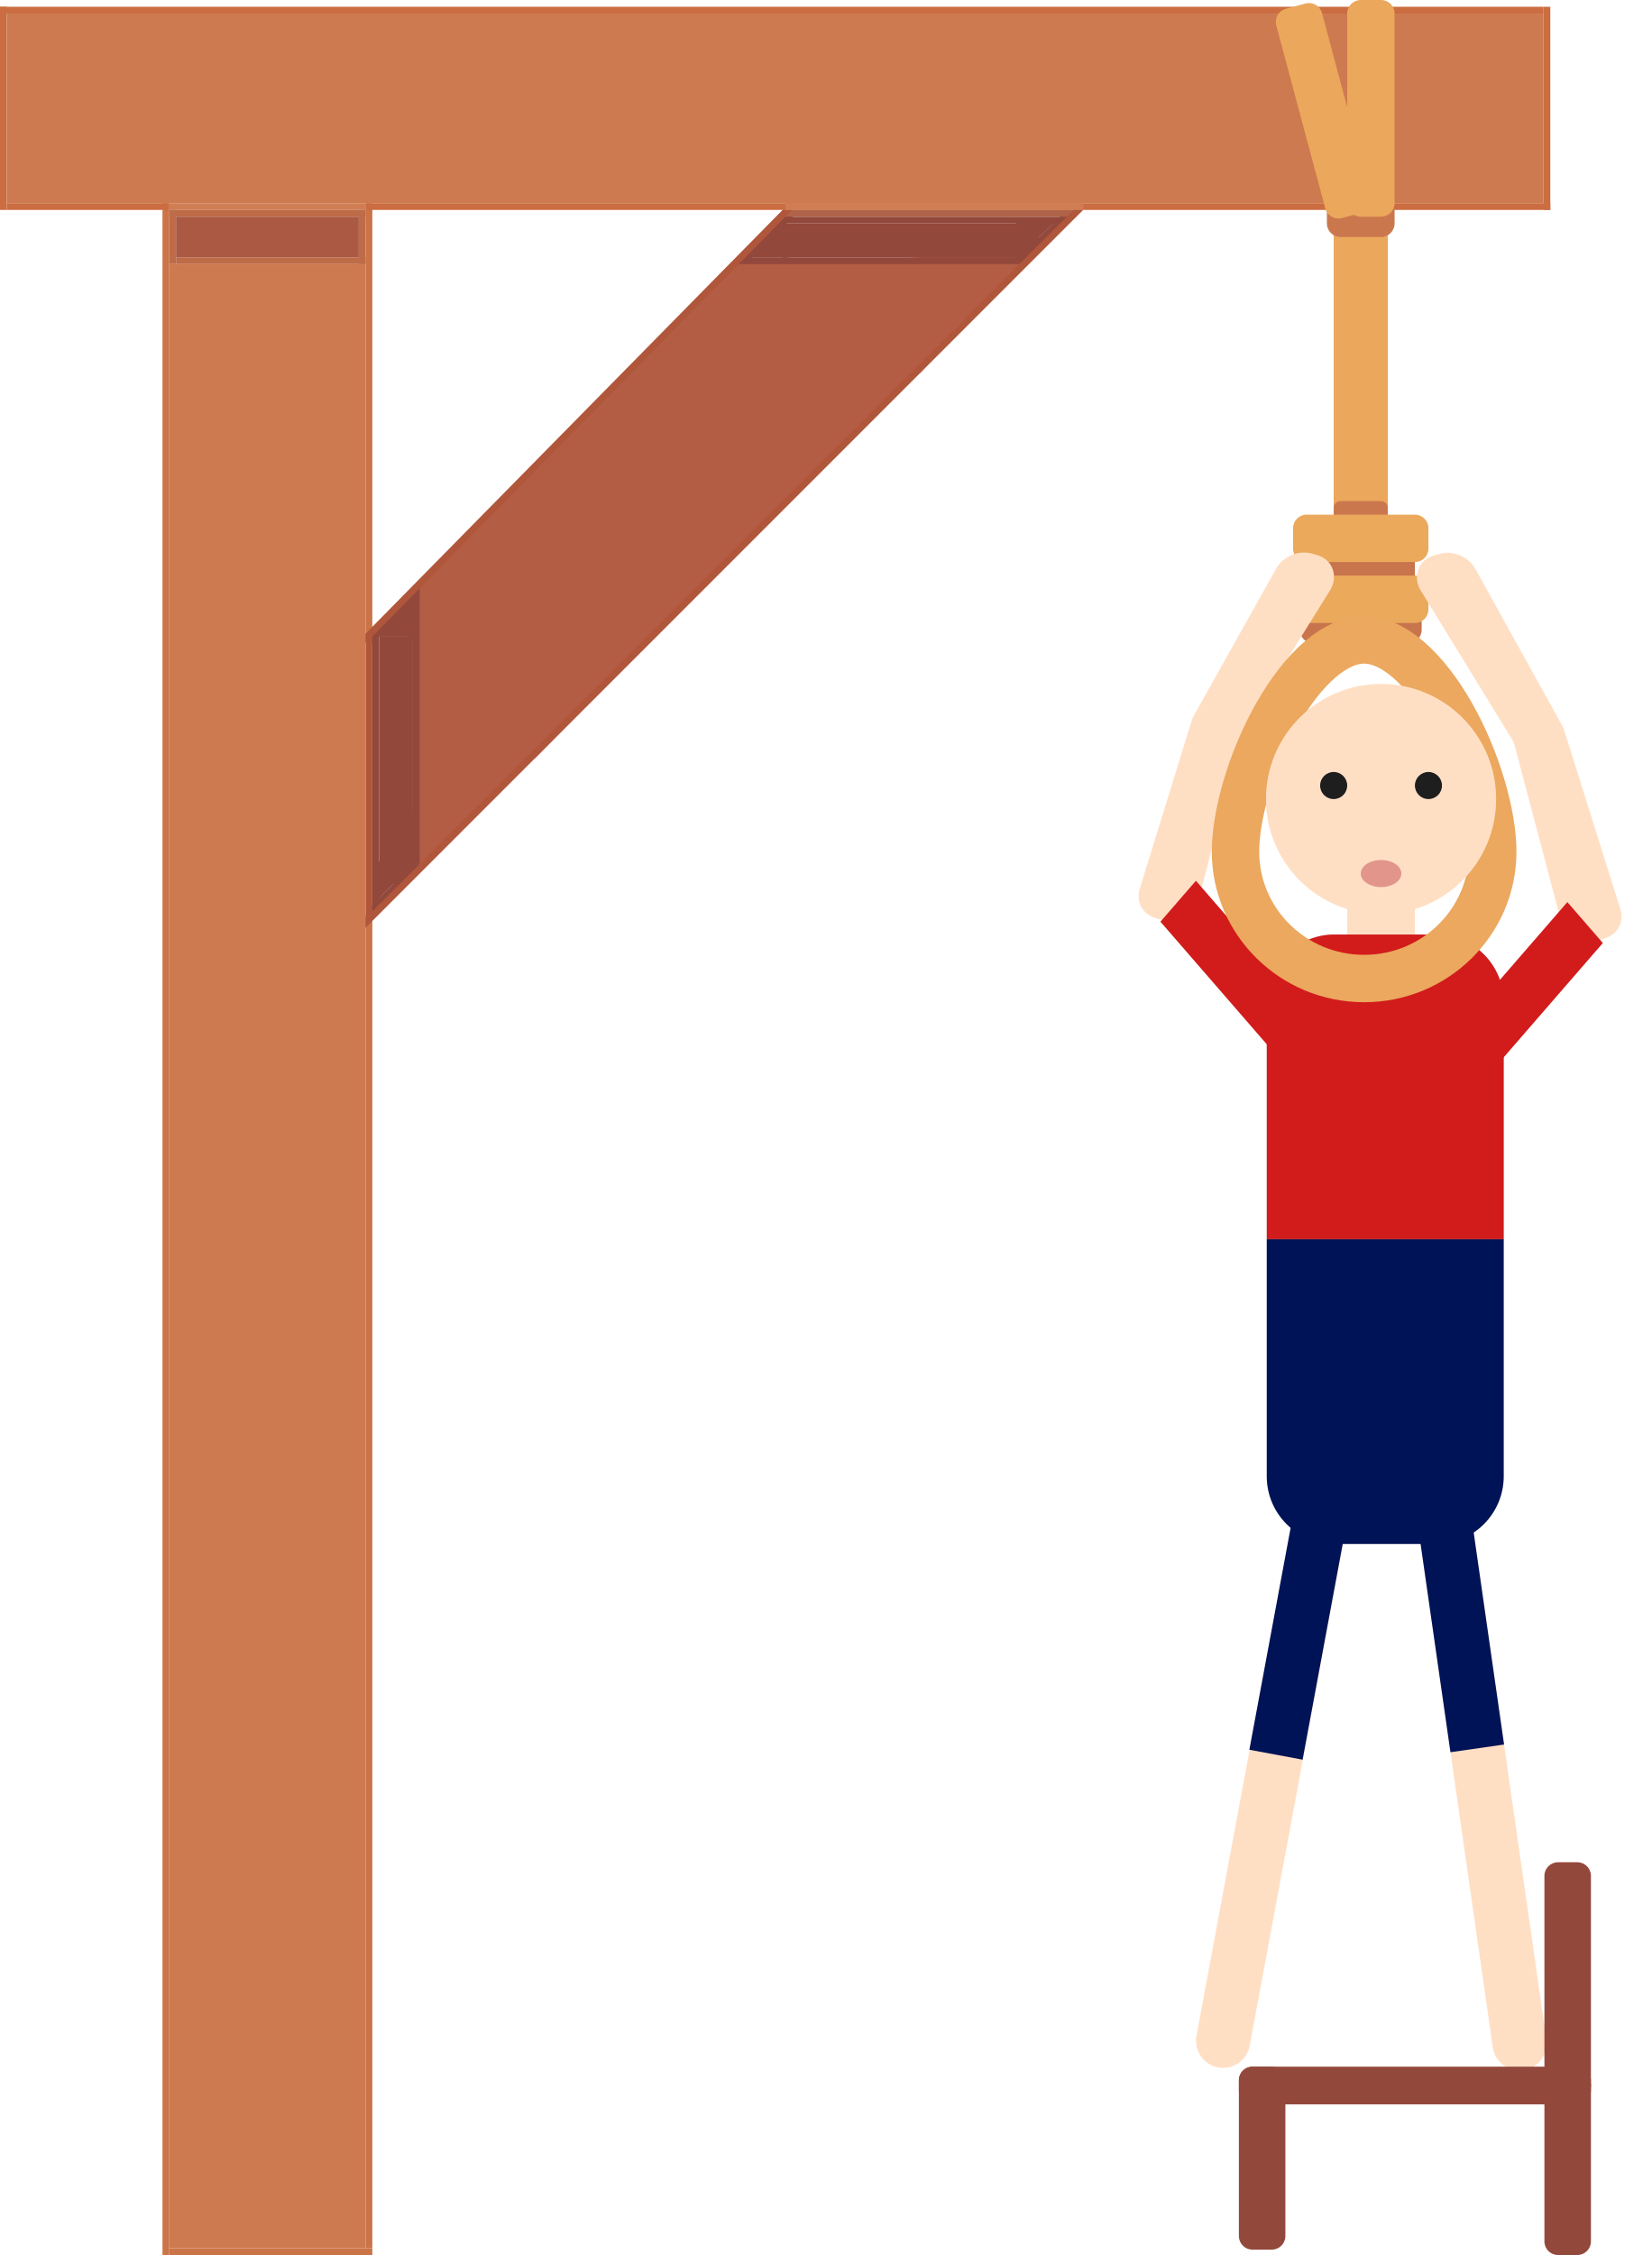
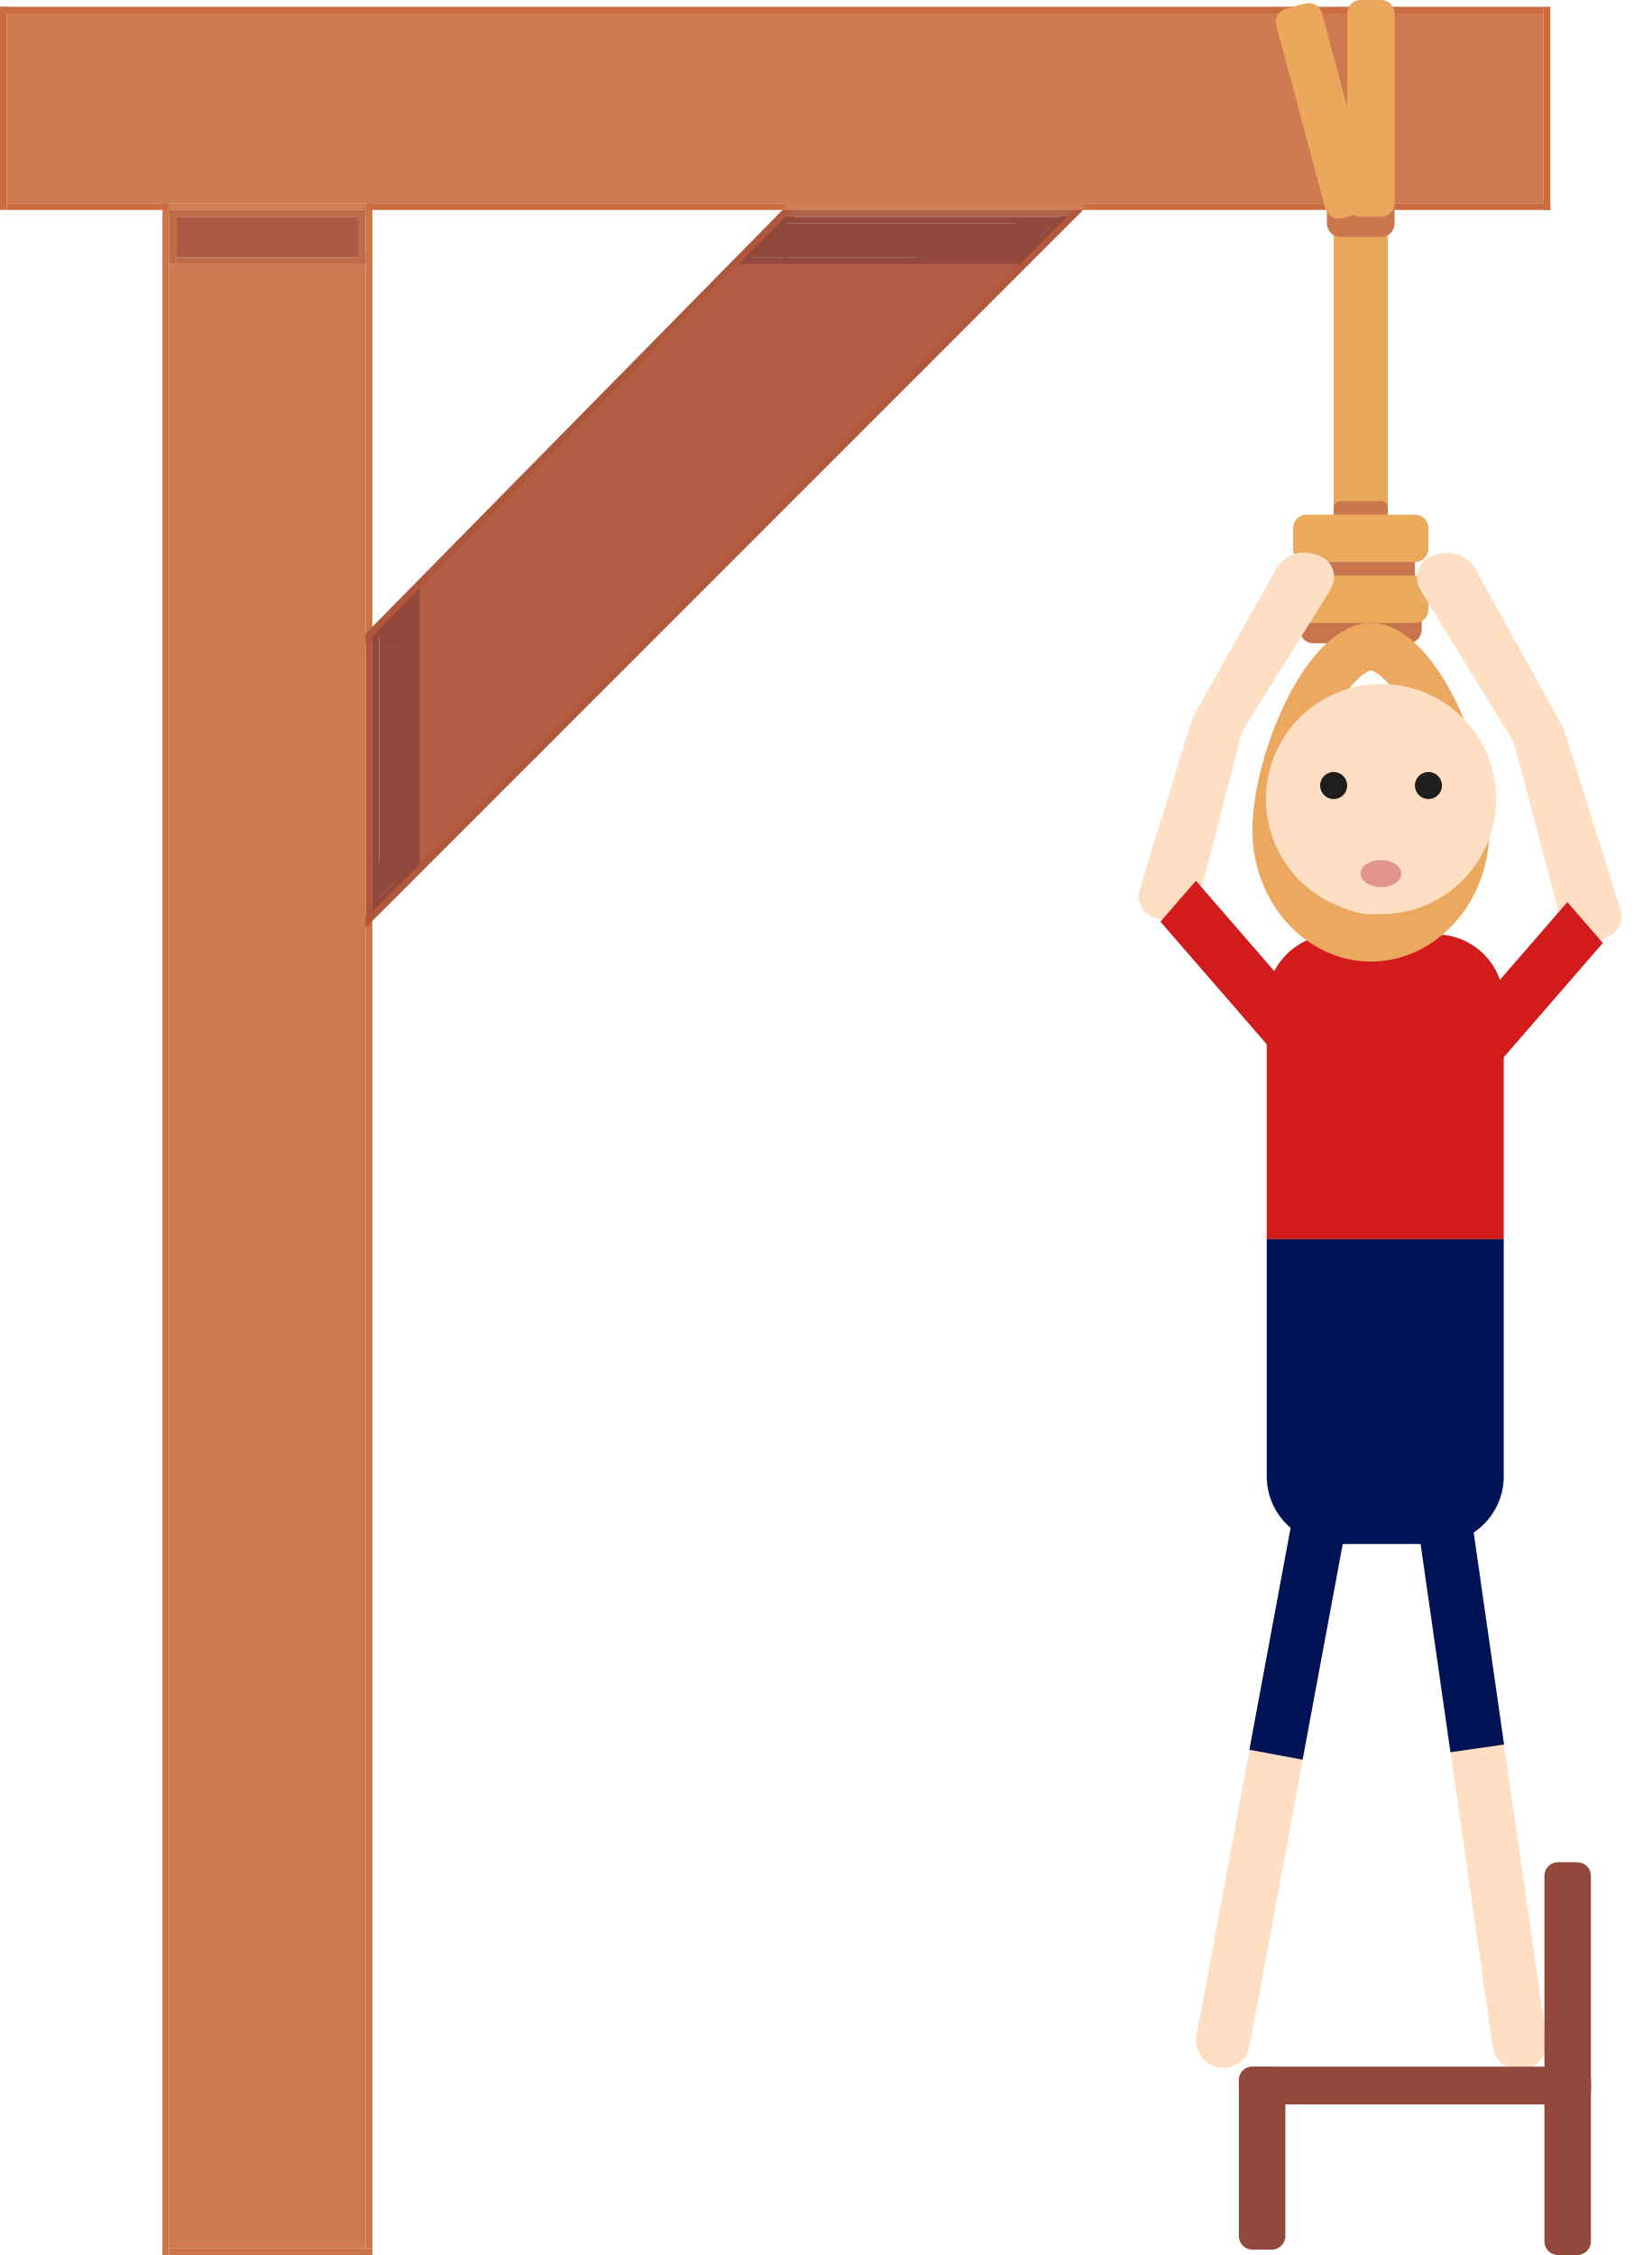
<svg xmlns="http://www.w3.org/2000/svg" width="244" height="333" viewBox="0 0 244 333" fill="none">
  <path d="M72.225 96.52C70.894 100.491 69.534 104.499 68.87 108.646C68.595 110.367 68.445 112.13 68.391 113.874C68.387 113.99 68.417 114.384 68.231 114.431C68.005 114.488 68.055 112.456 68.054 112.428C67.902 108.36 66.199 104.746 65.01 100.922C64.642 99.74 63.546 97.345 65.001 96.43C65.858 95.892 66.609 99.661 66.669 99.934C67.495 103.653 67.648 107.453 67.743 111.251C67.754 111.694 67.752 113.024 67.752 112.58C67.752 110.89 67.52 109.21 67.219 107.55C66.522 103.7 64.706 99.618 65.063 95.64C65.082 95.429 65.786 93.853 65.826 94.239C66.117 97.037 65.817 99.997 65.835 102.808C65.847 104.623 66.427 110.03 66.474 108.215C66.548 105.334 66.267 102.484 66.172 99.61C66.132 98.386 65.436 92.984 67.433 92.478" stroke="#B35D44" stroke-width="3" stroke-linecap="round" />
-   <path d="M64.951 87.839C65.439 88.936 65.527 90.083 65.588 91.274C65.625 91.992 65.591 92.637 65.477 93.339C65.196 95.07 65.531 96.921 65.62 98.654C65.675 99.735 65.661 100.814 65.674 101.895C65.685 102.774 65.769 103.663 65.711 104.541C65.691 104.846 65.569 105.059 65.463 104.625C65.188 103.498 65.124 102.311 64.911 101.17C64.623 99.62 64.278 98.085 64.112 96.514C63.985 95.321 63.96 94.122 63.974 92.923C63.982 92.287 64.056 91.304 64.449 90.754C64.702 90.398 64.805 89.899 64.889 89.464C64.934 89.228 64.894 87.147 64.643 87.162C64.502 87.171 64.756 90.037 64.734 90.378C64.705 90.838 64.606 91.289 64.594 91.751C64.579 92.365 64.591 92.98 64.591 93.593C64.591 96 64.424 98.382 64.591 100.788C64.652 101.659 64.643 102.529 64.643 103.402C64.643 104.524 64.678 105.653 64.62 106.774C64.571 107.72 64.399 108.643 64.229 109.573C64.098 110.283 63.836 110.973 63.78 111.695C63.713 112.563 63.761 113.402 63.769 114.269C63.778 115.32 63.79 116.315 63.963 117.357C64.048 117.869 64.077 118.361 64.077 118.878C64.077 119.858 64.132 116.914 64.283 115.946C64.617 113.798 65.231 111.711 65.454 109.544C65.817 106.022 65.827 102.474 66.237 98.954C66.546 96.303 67.334 93.709 67.368 91.026C67.375 90.488 67.274 89.731 67.62 89.265C67.663 89.206 67.714 89.188 67.751 89.273C68.039 89.939 68.05 90.851 68.094 91.552C68.301 94.876 67.906 98.182 67.743 101.496C67.648 103.406 67.628 105.338 67.728 107.248C67.743 107.534 67.763 107.82 67.777 108.107C67.789 108.35 67.76 107.619 67.751 107.375C67.674 105.315 67.634 103.256 67.5 101.198C67.37 99.203 67.177 97.147 67.357 95.146C67.42 94.439 67.732 93.565 68.46 93.299C69.394 92.956 69.689 94.165 69.797 94.84C69.992 96.063 70.001 97.332 70.008 98.567C70.018 100.537 69.939 102.505 69.654 104.454C69.533 105.281 69.44 106.16 69.254 106.976C69.025 107.98 69.853 105.004 70.225 104.044C71.015 102.005 72.117 100.132 73.251 98.275C73.535 97.809 73.82 97.346 74.082 96.867C74.255 96.55 74.408 96.207 74.636 95.924C75.004 95.47 75.061 96.856 75.073 96.93C75.608 100.06 76.077 103.213 76.385 106.374C76.484 107.393 76.697 108.519 76.622 109.552C76.601 109.838 76.584 109.028 76.584 109.017C76.679 107.063 77.486 104.644 76.133 102.951C75.808 102.544 75.45 102.759 75.099 103.02C73.885 103.923 72.745 104.934 71.556 105.871C70.87 106.413 70.173 106.973 69.662 107.696C69.508 107.915 69.111 108.363 69.111 108.653C69.111 108.941 69.606 108.331 69.757 108.086C70.583 106.739 71.175 105.266 72.042 103.94C73.141 102.259 74.492 100.824 76.053 99.579C76.104 99.539 77.566 98.316 77.516 98.284C77.403 98.211 77.288 98.43 77.19 98.524C76.726 98.967 76.385 99.526 76.05 100.071C75.215 101.431 74.409 102.794 73.391 104.026C72.647 104.926 71.864 105.884 70.996 106.667C70.795 106.848 70.579 107.018 70.345 107.155C70.154 107.267 70.061 107.289 70.202 107.057C71.373 105.131 72.707 103.198 74.185 101.499C74.564 101.063 75.001 100.605 75.27 100.085C75.547 99.55 74.666 100.22 74.602 100.279C73.474 101.308 72.757 102.635 72.185 104.038C71.74 105.129 71.194 106.191 70.796 107.3C70.738 107.462 70.35 108.448 70.737 108.485C71.442 108.553 72.234 107.885 72.802 107.566C73.979 106.905 75.135 106.571 76.482 106.534C77.108 106.516 77.735 106.528 78.361 106.525C78.931 106.522 79.579 106.574 80.133 106.398C80.561 106.261 80.533 105.874 80.533 105.498C80.533 105.02 80.454 105.801 80.424 105.9C79.762 108.092 77.477 109.303 75.362 109.625C74.93 109.69 74.216 109.837 73.802 109.616C73.71 109.567 73.51 109.323 73.476 109.486C73.337 110.151 72.954 110.807 72.665 111.418C72.558 111.643 72.473 111.883 72.385 112.117C72.339 112.24 72.254 112.619 72.254 112.487C72.254 112.031 72.437 111.557 72.539 111.12C72.818 109.928 72.965 108.785 73.71 107.774C74.447 106.776 75.384 105.873 76.344 105.099C76.995 104.575 77.662 103.995 78.39 103.581C78.674 103.42 78.72 103.454 78.73 103.789C78.754 104.573 78.476 105.301 78.121 105.987C77.262 107.649 75.798 108.816 74.745 110.33C74.578 110.571 74.822 109.916 74.833 109.888C75.143 109.114 75.355 108.292 75.773 107.566C76.433 106.42 77.702 105.47 78.984 105.154C79.521 105.022 79.254 105.837 79.201 106.129C79.004 107.221 78.696 108.447 78.076 109.382C77.754 109.866 77.268 110.195 76.733 110.394C76.414 110.512 76.054 110.541 75.75 110.7C75.364 110.903 75.289 111.477 74.927 111.73C74.606 111.955 74.175 111.999 73.836 112.221C72.368 113.185 70.791 113.972 69.191 114.685C68.842 114.841 68.456 115.031 68.08 115.104C67.891 115.141 67.939 115.029 67.997 114.893C68.383 113.981 69.165 113.232 69.888 112.586C70.368 112.157 70.923 111.893 71.474 111.577C71.911 111.326 72.191 111.015 72.511 110.625C73.309 109.65 74.176 108.889 75.339 108.399" stroke="#B35D44" stroke-width="3" stroke-linecap="round" />
+   <path d="M64.951 87.839C65.44 88.936 65.527 90.083 65.588 91.274C65.625 91.992 65.591 92.637 65.477 93.339C65.196 95.07 65.531 96.921 65.62 98.654C65.675 99.735 65.661 100.814 65.674 101.895C65.685 102.774 65.769 103.663 65.711 104.541C65.692 104.846 65.569 105.059 65.463 104.625C65.188 103.498 65.124 102.311 64.912 101.17C64.623 99.62 64.278 98.085 64.112 96.514C63.985 95.321 63.96 94.122 63.974 92.923C63.982 92.287 64.056 91.304 64.449 90.754C64.703 90.398 64.805 89.899 64.889 89.464C64.934 89.228 64.894 87.147 64.643 87.162C64.503 87.171 64.756 90.037 64.734 90.378C64.705 90.838 64.606 91.289 64.594 91.751C64.579 92.365 64.591 92.98 64.591 93.593C64.591 96 64.424 98.382 64.591 100.788C64.652 101.659 64.643 102.529 64.643 103.402C64.643 104.524 64.678 105.653 64.62 106.774C64.572 107.72 64.4 108.643 64.229 109.573C64.098 110.283 63.836 110.973 63.78 111.695C63.713 112.563 63.761 113.402 63.769 114.269C63.778 115.32 63.79 116.315 63.963 117.357C64.048 117.869 64.077 118.361 64.077 118.878C64.077 119.858 64.132 116.914 64.283 115.946C64.617 113.798 65.231 111.711 65.454 109.544C65.817 106.022 65.827 102.474 66.237 98.954C66.546 96.303 67.334 93.709 67.368 91.026C67.375 90.488 67.274 89.731 67.62 89.265C67.663 89.206 67.714 89.188 67.751 89.273C68.039 89.939 68.05 90.851 68.094 91.552C68.301 94.876 67.906 98.182 67.743 101.496C67.648 103.406 67.628 105.338 67.728 107.248C67.743 107.534 67.763 107.82 67.777 108.107C67.789 108.35 67.76 107.619 67.751 107.375C67.674 105.315 67.634 103.256 67.5 101.198C67.37 99.203 67.177 97.147 67.357 95.146C67.42 94.439 67.732 93.565 68.46 93.299C69.394 92.956 69.689 94.165 69.797 94.84C69.992 96.063 70.002 97.332 70.008 98.567C70.018 100.537 69.939 102.505 69.654 104.454C69.533 105.281 69.44 106.16 69.254 106.976C69.025 107.98 69.853 105.004 70.225 104.044C71.015 102.005 72.117 100.132 73.251 98.275C73.535 97.809 73.82 97.346 74.082 96.867C74.256 96.55 74.408 96.207 74.636 95.924C75.004 95.47 75.061 96.856 75.073 96.93C75.608 100.06 76.077 103.213 76.385 106.374C76.484 107.393 76.697 108.519 76.622 109.552C76.601 109.838 76.584 109.028 76.585 109.017C76.679 107.063 77.486 104.644 76.133 102.951C75.808 102.544 75.45 102.759 75.099 103.02C73.885 103.923 72.745 104.934 71.556 105.871C70.87 106.413 70.173 106.973 69.662 107.696C69.508 107.915 69.111 108.363 69.111 108.653C69.111 108.941 69.606 108.331 69.757 108.086C70.583 106.739 71.175 105.266 72.042 103.94C73.141 102.259 74.492 100.824 76.053 99.579C76.104 99.539 77.566 98.316 77.516 98.284C77.403 98.211 77.288 98.43 77.19 98.524C76.726 98.967 76.385 99.526 76.05 100.071C75.215 101.431 74.409 102.794 73.391 104.026C72.647 104.926 71.864 105.884 70.996 106.667C70.795 106.848 70.579 107.018 70.345 107.155C70.154 107.267 70.061 107.289 70.202 107.057C71.373 105.131 72.707 103.198 74.185 101.499C74.564 101.063 75.002 100.605 75.27 100.085C75.547 99.55 74.666 100.22 74.602 100.279C73.474 101.308 72.757 102.635 72.185 104.038C71.74 105.129 71.194 106.191 70.797 107.3C70.738 107.462 70.35 108.448 70.737 108.485C71.442 108.553 72.234 107.885 72.802 107.566C73.979 106.905 75.135 106.571 76.482 106.534C77.108 106.516 77.735 106.528 78.362 106.525C78.931 106.522 79.579 106.574 80.133 106.398C80.561 106.261 80.533 105.874 80.533 105.498C80.533 105.02 80.454 105.801 80.424 105.9C79.762 108.092 77.477 109.303 75.362 109.625C74.93 109.69 74.216 109.837 73.802 109.616C73.71 109.567 73.51 109.323 73.476 109.486C73.337 110.151 72.954 110.807 72.665 111.418C72.558 111.643 72.473 111.883 72.385 112.117C72.339 112.24 72.254 112.619 72.254 112.487C72.254 112.031 72.437 111.557 72.539 111.12C72.818 109.928 72.965 108.785 73.71 107.774C74.447 106.776 75.384 105.873 76.344 105.099C76.995 104.575 77.662 103.995 78.39 103.581C78.674 103.42 78.72 103.454 78.73 103.789C78.754 104.573 78.476 105.301 78.121 105.987C77.262 107.649 75.798 108.816 74.745 110.33C74.578 110.571 74.822 109.916 74.833 109.888C75.143 109.114 75.355 108.292 75.773 107.566C76.433 106.42 77.702 105.47 78.984 105.154C79.521 105.022 79.254 105.837 79.201 106.129C79.004 107.221 78.696 108.447 78.076 109.382C77.754 109.866 77.268 110.195 76.733 110.394C76.414 110.512 76.054 110.541 75.75 110.7C75.364 110.903 75.289 111.477 74.927 111.73C74.606 111.955 74.175 111.999 73.836 112.221C72.368 113.185 70.791 113.972 69.191 114.685C68.842 114.841 68.456 115.031 68.08 115.104C67.891 115.141 67.94 115.029 67.997 114.893C68.383 113.981 69.165 113.232 69.888 112.586C70.368 112.157 70.923 111.893 71.474 111.577C71.911 111.326 72.191 111.015 72.511 110.625C73.309 109.65 74.176 108.889 75.339 108.399" stroke="#B35D44" stroke-width="3" stroke-linecap="round" />
  <path d="M75.493 109.908C75.371 109.578 73.403 110.67 73.242 110.75C72.164 111.282 71.019 111.704 69.962 112.274C69.5 112.523 68.855 112.89 68.64 113.41C68.544 113.641 68.69 113.585 68.831 113.471C69.605 112.844 70.144 111.808 70.431 110.868C70.987 109.044 70.709 107.073 71.254 105.247C71.259 105.229 71.275 105.087 71.248 105.218C71.197 105.469 71.183 105.733 71.151 105.987C70.974 107.394 70.893 108.79 70.865 110.209C70.848 111.068 70.819 111.923 70.608 112.759C70.519 113.112 70.467 113.568 70.197 113.832C70.071 113.955 69.966 114.02 69.791 114.02C69.563 114.02 69.703 113.311 69.717 113.199C69.826 112.317 70.041 111.351 70.451 110.559C70.554 110.359 70.744 110.171 70.814 109.96" stroke="#B35D44" stroke-width="3" stroke-linecap="round" />
  <path d="M67.523 111.209C67.523 112.8 67.418 114.329 66.997 115.871C66.811 116.551 66.568 117.214 66.426 117.906C66.324 118.398 66.295 118.901 66.237 119.399C66.187 119.829 66.134 121.021 65.543 121.154C64.872 121.305 65.087 122.282 64.683 122.701C64.609 122.777 64.064 123.156 64.163 122.84C64.414 122.034 64.92 121.38 65.469 120.76C67.27 118.724 69.2 116.818 71.102 114.876C72.519 113.43 73.854 112.062 75.773 111.322C76.459 111.058 77.178 110.887 77.859 110.614C77.988 110.562 78.345 110.451 78.37 110.273C78.433 109.824 77.34 110.015 77.127 110.059C75.744 110.341 74.761 111.622 74.116 112.8C73.643 113.664 73.351 114.573 72.562 115.211C72.136 115.556 71.694 115.876 71.276 116.232C70.741 116.69 70.367 117.323 69.865 117.82C69.25 118.428 68.419 118.553 67.677 118.924C67.14 119.193 66.687 119.679 66.288 120.121C65.969 120.476 65.572 120.801 65.323 121.214C65.168 121.472 64.995 121.822 64.746 122.004C64.488 122.192 64.451 122.29 64.334 122.585C64.264 122.762 64.129 123.087 64.129 123.285C64.129 123.377 64.318 123.76 64.437 123.69C64.594 123.598 64.734 123.269 64.849 123.129C65.179 122.725 65.552 122.438 65.977 122.143C66.71 121.634 67.514 121.277 68.04 120.52C68.577 119.748 69.162 119.166 69.917 118.612C71.052 117.779 72.054 116.729 72.931 115.631C73.391 115.054 73.997 114.624 74.485 114.075C74.757 113.769 74.958 113.391 75.276 113.135C75.448 112.997 75.686 112.929 75.842 112.782C76.059 112.579 76.151 112.321 76.293 112.062C76.422 111.827 76.634 111.59 76.673 111.313C76.691 111.188 76.666 111.263 76.613 111.322C76.402 111.559 76.145 111.759 75.89 111.944C74.865 112.685 73.685 113.164 72.662 113.919C71.444 114.818 70.261 115.745 69.088 116.704C68.426 117.245 67.747 117.842 67.203 118.508C66.688 119.139 66.254 119.832 65.723 120.445C65.346 120.881 64.913 121.289 64.594 121.773C64.453 121.987 64.309 122.217 64.129 122.4C63.911 122.621 63.681 122.847 63.626 123.169C63.572 123.484 63.614 123.839 63.614 124.158C63.614 124.341 63.586 124.724 63.434 124.846C63.263 124.985 63.125 125.226 62.957 125.378C62.776 125.544 62.698 125.73 62.557 125.913C62.472 126.024 62.347 126.1 62.278 126.223C62.162 126.428 62.116 126.068 62.1 125.983C62.016 125.521 62.052 124.978 62.075 124.508C62.087 124.253 62.13 123.996 62.175 123.745C62.265 123.232 62.226 122.698 62.226 122.18C62.226 121.717 62.199 121.244 62.289 120.787C62.354 120.456 62.441 120.135 62.472 119.798C62.536 119.095 62.535 118.397 62.535 117.692C62.535 116.935 62.535 116.177 62.535 115.42C62.535 114.354 62.642 113.292 62.637 112.227C62.632 110.95 62.529 109.677 62.546 108.399C62.556 107.614 62.61 106.83 62.575 106.045C62.532 105.089 62.555 104.151 62.583 103.197C62.608 102.351 62.648 101.509 62.689 100.664C62.795 98.479 62.798 96.317 62.637 94.131C62.584 93.399 62.559 92.652 62.472 91.922C62.413 91.43 62.175 91.003 62.175 90.491C62.175 89.797 62.09 89.151 62.226 88.464" stroke="#B35D44" stroke-width="3" stroke-linecap="round" />
  <path d="M109.638 39.641C109.971 39.641 110.281 39.805 110.598 39.89C111.486 40.129 112.368 40.311 113.289 40.318C115.684 40.337 118.072 40.221 120.465 40.214C122.688 40.207 124.902 39.965 127.122 39.89C128.679 39.837 130.244 39.703 131.801 39.693C133.988 39.68 136.16 39.381 138.344 39.381C140.268 39.381 142.23 39.345 144.143 39.109C145.35 38.961 146.583 38.821 147.794 38.757C147.862 38.753 147.995 38.653 148 38.768C148.006 38.929 147.916 39.051 147.834 39.184C147.483 39.755 146.828 40.24 146.343 40.682C145.913 41.074 145.397 41.289 144.937 41.631C144.547 41.921 144.185 42.257 143.8 42.556C142.915 43.245 141.985 43.864 141.106 44.563C140.363 45.154 139.834 45.831 139.306 46.619C138.53 47.777 137.663 48.972 136.664 49.941C135.552 51.019 134.131 51.604 133.164 52.839C132.648 53.497 132.386 54.367 131.984 55.097C131.628 55.743 131.218 56.345 130.567 56.711C130.136 56.953 129.65 57.162 129.182 57.315C129.093 57.344 128.338 57.65 128.702 57.65C129.75 57.65 130.652 56.427 131.276 55.736C132.973 53.855 134.839 52.304 136.927 50.896C137.239 50.685 137.578 50.495 137.872 50.257C138.074 50.093 138.265 49.926 138.438 49.73C138.748 49.38 138.891 48.92 139.161 48.539C139.739 47.719 140.526 46.998 141.266 46.327C141.595 46.028 141.89 45.684 142.269 45.448C142.633 45.22 143.006 45.009 143.343 44.739C144.075 44.153 144.488 43.396 144.709 42.504" stroke="#B35D44" stroke-width="3" stroke-linecap="round" />
-   <path d="M144.143 39.641C143.406 40.387 142.529 40.988 141.755 41.694C140.424 42.907 139.201 44.191 138.112 45.633C136.915 47.217 135.878 48.954 134.475 50.369C133.528 51.325 132.379 52.156 131.07 52.503C130.845 52.563 129.75 52.852 129.55 52.549C129.447 52.394 129.968 51.865 130.042 51.786C130.623 51.159 131.233 50.559 131.83 49.947C132.614 49.143 133.356 48.282 134.027 47.379C134.394 46.885 134.71 46.283 135.172 45.87C135.186 45.858 135.342 45.7 135.327 45.829C135.279 46.237 135.013 46.679 134.841 47.038C134.026 48.739 133.216 50.452 132.327 52.116C131.572 53.529 130.703 54.834 129.519 55.915C128.703 56.66 127.789 57.29 126.899 57.939C126.496 58.233 126.115 58.546 125.725 58.853C125.642 58.918 125.841 58.676 125.902 58.59C126.141 58.253 126.36 57.902 126.593 57.561C128.609 54.613 130.388 51.471 132.873 48.883C135.458 46.19 138.546 44.075 141.552 41.905C141.587 41.88 142.447 41.291 142.36 41.174C142.227 40.993 141.286 41.721 141.212 41.775C140.105 42.584 139.171 43.581 138.235 44.58C137.172 45.715 136.146 46.889 135.127 48.065C133.755 49.646 132.355 51.369 130.581 52.509C130.473 52.579 129.892 53.018 129.984 52.642C130.266 51.5 130.739 50.372 131.161 49.279C131.732 47.801 132.429 46.44 133.247 45.089C133.878 44.047 134.507 43.016 135.39 42.168C135.861 41.716 136.37 41.323 136.938 41.006C137.072 40.931 137.088 40.913 136.989 41.064C136.711 41.489 136.465 41.932 136.218 42.377C134.324 45.785 132.552 49.479 129.63 52.121C127.68 53.886 125.393 55.149 123.351 56.783C123.173 56.925 122.983 57.062 122.822 57.225C122.812 57.235 122.65 57.477 122.634 57.477C122.541 57.477 122.748 57.329 122.808 57.257C123.149 56.849 123.507 56.454 123.831 56.031C125.014 54.485 125.901 52.73 127.165 51.242C128.717 49.415 130.7 47.955 132.578 46.494C133.995 45.393 135.379 44.284 136.529 42.891C136.961 42.369 137.379 41.829 137.641 41.197C137.831 40.736 137.345 41.827 137.324 41.865C136.325 43.614 135.052 45.232 133.704 46.714C131.857 48.745 129.733 50.955 127.116 51.942C126.989 51.99 127.09 51.769 127.096 51.751C127.294 51.21 127.626 50.708 127.95 50.239C129.126 48.542 130.73 47.164 132.378 45.954C135.032 44.005 137.974 42.473 140.546 40.41C140.586 40.378 141.188 39.797 140.932 40.092C140.323 40.793 139.665 41.458 138.975 42.076C137.541 43.359 136.027 44.585 134.43 45.656C132.475 46.966 130.347 47.957 128.213 48.923C125.834 50.001 123.45 51.066 121.065 52.133C119.992 52.613 118.729 53.036 117.777 53.752C117.513 53.951 118.476 53.745 118.523 53.729C119.994 53.231 121.291 52.062 122.457 51.069C124.902 48.985 127.156 46.608 129.882 44.884C130.018 44.797 130.165 44.684 130.316 44.62C130.446 44.566 130.344 44.911 130.304 45.048C129.687 47.199 128.598 49.244 127.585 51.219C126.211 53.897 124.554 56.93 121.465 57.795C121.191 57.872 120.694 58.053 120.765 57.584C120.823 57.207 120.972 56.829 121.088 56.471C121.394 55.526 121.717 54.589 122.094 53.671C122.661 52.292 123.384 51.033 124.288 49.854C124.783 49.209 125.305 48.508 126.008 48.079C127.549 47.138 126.513 50.553 126.299 50.994C125.74 52.144 124.793 53.3 123.625 53.853C122.633 54.324 121.462 54.079 120.563 53.504C120.023 53.159 119.028 52.423 119.097 51.659C119.142 51.16 120.076 51.024 120.431 50.947C123.31 50.323 125.771 48.696 128.019 46.818C129.132 45.888 130.189 44.974 131.45 44.25C132.227 43.804 133.072 43.464 133.83 42.984C133.897 42.941 134.143 42.816 133.998 42.735C133.609 42.519 133.118 42.406 132.678 42.406C131.554 42.406 130.431 42.661 129.322 42.816C127.64 43.051 125.956 43.261 124.276 43.513C123.495 43.63 122.708 43.753 121.917 43.753C121.885 43.753 121.698 43.776 121.814 43.71C122.147 43.519 122.522 43.387 122.891 43.29C124.498 42.868 126.227 42.855 127.876 42.828C129.981 42.794 132.088 42.859 134.193 42.805C134.936 42.785 135.677 42.739 136.412 42.62C136.736 42.567 137.169 42.517 137.452 42.319C137.672 42.165 136.926 42.07 136.901 42.067C135.95 41.968 134.971 42.06 134.024 42.151C132.052 42.34 130.101 42.419 128.119 42.391C124.769 42.343 121.449 42.005 118.117 41.683C115.645 41.443 113.163 41.117 110.678 41.055C110.193 41.043 109.706 41.042 109.221 41.047C109.127 41.047 108.737 41.004 108.672 41.139C108.628 41.232 110.006 41.475 110.072 41.486C111.603 41.731 113.165 41.789 114.706 41.931C116.931 42.137 119.144 42.388 121.38 42.44C122.222 42.46 123.179 42.354 124.011 42.53C124.352 42.602 123.32 42.62 122.974 42.66C119.249 43.096 115.434 42.764 111.741 43.481C111.447 43.538 111.157 43.612 110.869 43.695C110.766 43.725 110.458 43.783 110.564 43.802C110.695 43.826 110.87 43.804 110.998 43.805C111.745 43.809 112.491 43.83 113.238 43.869C115.229 43.971 117.221 44.106 119.211 44.224C120.924 44.326 122.661 44.473 124.328 44.91C124.464 44.945 125.612 45.158 125.182 45.479C124.44 46.035 123.266 46.056 122.391 46.095C120.529 46.18 118.664 46.155 116.806 46.02C116.085 45.968 115.356 45.91 114.632 45.939C113.974 45.966 115.948 45.991 116.606 45.991C118.729 45.991 120.851 46.048 122.974 46.084C124.688 46.112 126.396 46.159 128.096 46.405C128.338 46.44 128.689 46.454 128.919 46.564C129.041 46.622 128.698 46.731 128.57 46.775C127.267 47.224 125.742 47.15 124.391 47.113C122.196 47.053 120.023 46.692 117.831 46.63C117.308 46.615 116.436 46.506 116.037 46.968C115.841 47.196 115.828 47.511 116.063 47.712C116.731 48.283 117.916 48.218 118.723 48.183C120.461 48.108 122.215 47.74 123.894 47.289C124.801 47.046 126.014 46.832 126.693 46.107C126.968 45.813 127.115 45.333 126.888 44.97C126.342 44.1 124.891 43.789 123.962 43.724C123.189 43.67 122.455 43.833 121.871 44.366C121.804 44.427 121.447 44.663 121.665 44.702C122.326 44.819 122.913 45.039 123.537 45.294C124.614 45.734 125.68 46.267 126.802 46.581C127.393 46.746 128.002 46.814 128.61 46.873C129.297 46.939 127.241 46.702 126.556 46.616" stroke="#B35D44" stroke-width="3" stroke-linecap="round" />
+   <path d="M144.143 39.641C143.406 40.387 142.529 40.988 141.755 41.694C140.424 42.907 139.201 44.191 138.112 45.633C136.915 47.217 135.878 48.954 134.475 50.369C133.528 51.325 132.379 52.156 131.07 52.503C130.846 52.563 129.75 52.852 129.55 52.549C129.448 52.394 129.968 51.865 130.042 51.786C130.623 51.159 131.233 50.559 131.83 49.947C132.614 49.143 133.356 48.282 134.027 47.379C134.394 46.885 134.71 46.283 135.172 45.87C135.186 45.858 135.342 45.7 135.327 45.829C135.279 46.237 135.013 46.679 134.841 47.038C134.026 48.739 133.216 50.452 132.327 52.116C131.572 53.529 130.703 54.834 129.519 55.915C128.703 56.66 127.789 57.29 126.899 57.939C126.496 58.233 126.115 58.546 125.725 58.853C125.642 58.918 125.841 58.676 125.902 58.59C126.141 58.253 126.36 57.902 126.593 57.561C128.609 54.613 130.388 51.471 132.873 48.883C135.458 46.19 138.546 44.075 141.552 41.905C141.587 41.88 142.447 41.291 142.36 41.174C142.227 40.993 141.286 41.721 141.212 41.775C140.105 42.584 139.171 43.581 138.235 44.58C137.172 45.715 136.146 46.889 135.127 48.065C133.755 49.646 132.355 51.369 130.582 52.509C130.473 52.579 129.892 53.018 129.984 52.642C130.267 51.5 130.739 50.372 131.161 49.279C131.732 47.801 132.429 46.44 133.247 45.089C133.878 44.047 134.507 43.016 135.39 42.168C135.861 41.716 136.37 41.323 136.938 41.006C137.072 40.931 137.088 40.913 136.989 41.064C136.711 41.489 136.465 41.932 136.218 42.377C134.324 45.785 132.552 49.479 129.63 52.121C127.68 53.886 125.393 55.149 123.351 56.783C123.173 56.925 122.983 57.062 122.822 57.225C122.812 57.235 122.65 57.477 122.634 57.477C122.541 57.477 122.748 57.329 122.808 57.257C123.149 56.849 123.507 56.454 123.831 56.031C125.014 54.485 125.901 52.73 127.165 51.242C128.717 49.415 130.7 47.955 132.578 46.494C133.995 45.393 135.379 44.284 136.529 42.891C136.961 42.369 137.379 41.829 137.641 41.197C137.831 40.736 137.345 41.827 137.324 41.865C136.325 43.614 135.052 45.232 133.704 46.714C131.857 48.745 129.733 50.955 127.116 51.942C126.989 51.99 127.09 51.769 127.096 51.751C127.294 51.21 127.626 50.708 127.95 50.239C129.126 48.542 130.73 47.164 132.379 45.954C135.032 44.005 137.974 42.473 140.546 40.41C140.586 40.378 141.188 39.797 140.932 40.092C140.323 40.793 139.665 41.458 138.975 42.076C137.541 43.359 136.027 44.585 134.43 45.656C132.476 46.966 130.347 47.957 128.213 48.923C125.834 50.001 123.45 51.066 121.065 52.133C119.992 52.613 118.729 53.036 117.777 53.752C117.514 53.951 118.476 53.745 118.523 53.729C119.995 53.231 121.292 52.062 122.457 51.069C124.902 48.985 127.156 46.608 129.882 44.884C130.018 44.797 130.166 44.684 130.316 44.62C130.446 44.566 130.344 44.911 130.304 45.048C129.687 47.199 128.598 49.244 127.585 51.219C126.211 53.897 124.554 56.93 121.465 57.795C121.191 57.872 120.694 58.053 120.765 57.584C120.823 57.207 120.972 56.829 121.088 56.471C121.394 55.526 121.717 54.589 122.094 53.671C122.661 52.292 123.384 51.033 124.288 49.854C124.783 49.209 125.305 48.508 126.008 48.079C127.549 47.138 126.513 50.553 126.299 50.994C125.74 52.144 124.793 53.3 123.625 53.853C122.633 54.324 121.462 54.079 120.563 53.504C120.023 53.159 119.028 52.423 119.097 51.659C119.142 51.16 120.076 51.024 120.431 50.947C123.31 50.323 125.771 48.696 128.019 46.818C129.133 45.888 130.189 44.974 131.45 44.25C132.228 43.804 133.072 43.464 133.83 42.984C133.898 42.941 134.143 42.816 133.998 42.735C133.609 42.519 133.118 42.406 132.678 42.406C131.554 42.406 130.431 42.661 129.322 42.816C127.64 43.051 125.956 43.261 124.277 43.513C123.496 43.63 122.708 43.753 121.917 43.753C121.885 43.753 121.698 43.776 121.814 43.71C122.147 43.519 122.522 43.387 122.891 43.29C124.498 42.868 126.227 42.855 127.876 42.828C129.981 42.794 132.088 42.859 134.193 42.805C134.936 42.785 135.677 42.739 136.412 42.62C136.736 42.567 137.17 42.517 137.452 42.319C137.672 42.165 136.926 42.07 136.901 42.067C135.95 41.968 134.971 42.06 134.024 42.151C132.052 42.34 130.101 42.419 128.119 42.391C124.769 42.343 121.449 42.005 118.117 41.683C115.645 41.443 113.163 41.117 110.678 41.055C110.193 41.043 109.706 41.042 109.221 41.047C109.127 41.047 108.737 41.004 108.672 41.139C108.629 41.232 110.006 41.475 110.072 41.486C111.603 41.731 113.165 41.789 114.706 41.931C116.931 42.137 119.144 42.388 121.38 42.44C122.222 42.46 123.179 42.354 124.011 42.53C124.352 42.602 123.32 42.62 122.974 42.66C119.249 43.096 115.434 42.764 111.741 43.481C111.447 43.538 111.157 43.612 110.869 43.695C110.766 43.725 110.458 43.783 110.564 43.802C110.695 43.826 110.87 43.804 110.998 43.805C111.745 43.809 112.492 43.83 113.238 43.869C115.229 43.971 117.221 44.106 119.211 44.224C120.924 44.326 122.661 44.473 124.328 44.91C124.464 44.945 125.612 45.158 125.182 45.479C124.44 46.035 123.266 46.056 122.391 46.095C120.529 46.18 118.664 46.155 116.806 46.02C116.085 45.968 115.356 45.91 114.632 45.939C113.974 45.966 115.948 45.991 116.606 45.991C118.729 45.991 120.851 46.048 122.974 46.084C124.688 46.112 126.396 46.159 128.096 46.405C128.339 46.44 128.689 46.454 128.919 46.564C129.041 46.622 128.698 46.731 128.57 46.775C127.267 47.224 125.742 47.15 124.391 47.113C122.196 47.053 120.023 46.692 117.831 46.63C117.308 46.615 116.436 46.506 116.037 46.968C115.841 47.196 115.828 47.511 116.063 47.712C116.731 48.283 117.916 48.218 118.723 48.183C120.461 48.108 122.215 47.74 123.894 47.289C124.801 47.046 126.014 46.832 126.693 46.107C126.969 45.813 127.115 45.333 126.888 44.97C126.342 44.1 124.891 43.789 123.962 43.724C123.19 43.67 122.455 43.833 121.871 44.366C121.804 44.427 121.447 44.663 121.665 44.702C122.326 44.819 122.913 45.039 123.537 45.294C124.614 45.734 125.68 46.267 126.802 46.581C127.393 46.746 128.002 46.814 128.61 46.873C129.297 46.939 127.241 46.702 126.556 46.616" stroke="#B35D44" stroke-width="3" stroke-linecap="round" />
  <path d="M132.375 56.246C132.391 56.17 132.497 56.074 132.542 56.009C132.688 55.799 132.861 55.614 133.009 55.406C133.301 54.994 133.427 54.529 133.669 54.098C133.882 53.72 134.106 53.336 134.413 53.025C134.708 52.726 134.961 52.389 135.239 52.073C135.657 51.598 136.086 51.132 136.505 50.657C137.315 49.739 138.096 48.766 138.995 47.934C139.563 47.409 140.182 46.939 140.74 46.403C140.958 46.194 141.146 45.956 141.363 45.746C141.572 45.543 141.803 45.368 142.024 45.178C142.402 44.853 142.75 44.492 143.146 44.187C143.481 43.929 143.835 43.698 144.153 43.416C144.378 43.216 144.586 42.998 144.853 42.85C145.104 42.712 145.348 42.582 145.584 42.419C145.79 42.278 146.036 42.21 146.25 42.081C146.472 41.946 146.685 41.807 146.912 41.68C147.22 41.509 147.446 41.235 147.655 40.966C147.933 40.608 148.232 40.294 148.558 39.981C148.639 39.903 148.742 39.838 148.827 39.768C148.97 39.652 149.12 39.526 149.238 39.381C149.277 39.333 149.33 39.26 149.356 39.204C149.381 39.151 149.219 39.276 149.203 39.287C148.999 39.425 148.834 39.675 148.619 39.782" stroke="#B35D44" stroke-width="3" stroke-linecap="round" />
  <path d="M134.991 53.878C135.194 53.695 135.329 53.469 135.52 53.278C135.616 53.183 135.725 53.001 135.844 52.942" stroke="#B35D44" stroke-width="3" stroke-linecap="round" />
  <rect x="61.825" y="87.876" width="68.627" height="27.804" transform="rotate(-45.4139 61.8253 87.8757)" fill="#B35D44" />
  <line x1="61.643" y1="87.65" x2="116.643" y2="31.65" stroke="#B35D44" />
  <line x1="78.643" y1="111.65" x2="133.643" y2="55.65" stroke="#B35D44" />
  <line x1="78.643" y1="110.65" x2="133.643" y2="54.65" stroke="#B35D44" />
  <line x1="55.5" y1="94" x2="55.5" y2="134" stroke="#93483C" />
  <line x1="61.5" y1="87" x2="61.5" y2="128" stroke="#93483C" />
  <line x1="54.646" y1="134.646" x2="61.646" y2="127.646" stroke="#93483C" />
  <line x1="54.646" y1="94.646" x2="61.646" y2="87.646" stroke="#93483C" />
  <rect x="56" y="94" width="5" height="34" fill="#93483C" />
  <path d="M58.5 91L61.531 94H55.469L58.5 91Z" fill="#93483C" />
  <path d="M58.5 91L61.531 94H55.469L58.5 91Z" fill="#93483C" />
  <path d="M58.571 129.999L55.143 133.463L55.143 126.536L58.571 129.999Z" fill="#93483C" />
  <path d="M58.571 129.999L55.143 133.463L55.143 126.536L58.571 129.999Z" fill="#93483C" />
  <path d="M58.5 131L55.469 127.25L61.531 127.25L58.5 131Z" fill="#93483C" />
  <path d="M58.5 131L55.469 127.25L61.531 127.25L58.5 131Z" fill="#93483C" />
  <path d="M58 91.5L61 88.469L61 94.531L58 91.5Z" fill="#93483C" />
  <path d="M58 91.5L61 88.469L61 94.531L58 91.5Z" fill="#93483C" />
  <line y1="-0.5" x2="40.833" y2="-0.5" transform="matrix(1 4.28193e-08 4.4622e-08 -1 116.146 32)" stroke="#93483C" />
  <line y1="-0.5" x2="41.854" y2="-0.5" transform="matrix(1 4.28193e-08 4.4622e-08 -1 109 38)" stroke="#93483C" />
  <line y1="-0.5" x2="10.003" y2="-0.5" transform="matrix(-0.714359 0.69978 0.714359 0.69978 158 32)" stroke="#93483C" />
  <line y1="-0.5" x2="10.003" y2="-0.5" transform="matrix(-0.714359 0.69978 0.714359 0.69978 117.167 32)" stroke="#93483C" />
  <rect width="5" height="34.708" transform="matrix(-4.4622e-08 1 1 4.28193e-08 116.146 33)" fill="#93483C" />
  <path d="M113.083 35.5L116.146 38.531L116.146 32.469L113.083 35.5Z" fill="#93483C" />
  <path d="M113.083 35.5L116.146 38.531L116.146 32.469L113.083 35.5Z" fill="#93483C" />
-   <path d="M152.895 35.571L156.43 32.143H149.359L152.895 35.571Z" fill="#93483C" />
-   <path d="M152.895 35.571L156.43 32.143H149.359L152.895 35.571Z" fill="#93483C" />
+   <path d="M152.895 35.571L156.431 32.143H149.359L152.895 35.571Z" fill="#93483C" />
+   <path d="M152.895 35.571L156.431 32.143H149.359L152.895 35.571Z" fill="#93483C" />
  <path d="M153.917 35.5L150.089 32.469L150.089 38.531L153.917 35.5Z" fill="#93483C" />
  <path d="M153.917 35.5L150.089 32.469L150.089 38.531L153.917 35.5Z" fill="#93483C" />
  <path d="M113.594 35L110.499 38L116.688 38L113.594 35Z" fill="#93483C" />
  <path d="M113.594 35L110.499 38L116.688 38L113.594 35Z" fill="#93483C" />
  <line x1="116" y1="31.5" x2="159" y2="31.5" stroke="#AF6348" />
  <line x1="54.5" y1="30" x2="54.5" y2="94" stroke="#CB7448" />
  <line x1="25" y1="332.5" x2="55" y2="332.5" stroke="#CB7448" />
  <line x1="24.5" y1="333" x2="24.5" y2="30" stroke="#CB7448" />
  <line x1="54.5" y1="332" x2="54.5" y2="135" stroke="#CB7448" />
  <line x1="53.644" y1="94.649" x2="116.644" y2="30.649" stroke="#B0563B" />
  <line x1="53.646" y1="136.646" x2="159.646" y2="30.646" stroke="#B0563B" />
  <line x1="54.5" y1="94" x2="54.5" y2="136" stroke="#B0563B" />
  <line x1="25" y1="30.5" x2="1" y2="30.5" stroke="#CB6D41" />
  <line x1="0.5" y1="31" x2="0.5" y2="1" stroke="#CB6D41" />
  <line y1="1.5" x2="228" y2="1.5" stroke="#CB6D41" />
  <line x1="228.5" y1="1" x2="228.5" y2="31" stroke="#CB6D41" />
  <line x1="117" y1="30.5" x2="54" y2="30.5" stroke="#CB6D41" />
  <line x1="116" y1="30.5" x2="229" y2="30.5" stroke="#CB6D41" />
  <rect x="1" y="2" width="227" height="28" fill="#CD7A50" />
  <line x1="25" y1="30.5" x2="54" y2="30.5" stroke="#D07D53" />
  <line x1="116" y1="30.5" x2="160" y2="30.5" stroke="#D07D53" />
  <line x1="25" y1="31.5" x2="54" y2="31.5" stroke="#BE6B47" />
  <line x1="25.5" y1="31" x2="25.5" y2="39" stroke="#BE6B47" />
  <line x1="26" y1="38.5" x2="54" y2="38.5" stroke="#BE6B47" />
  <line x1="53.5" y1="39" x2="53.5" y2="31" stroke="#BE6B47" />
  <rect x="26" y="32" width="27" height="6" fill="#AB5942" />
  <rect x="25" y="39" width="29" height="293" fill="#CD7A50" />
  <rect x="197" y="30" width="8" height="50" rx="2" fill="#EBA75C" />
  <rect x="196" y="29" width="10" height="6" rx="2" fill="#CB774E" />
  <rect x="197" y="74" width="8" height="6" rx="1" fill="#CB774E" />
  <rect x="199" width="7" height="32" rx="2" fill="#EBA75C" />
  <rect x="188" y="1.812" width="7" height="32" rx="2" transform="rotate(-15 188 1.81177)" fill="#EBA75C" />
  <rect x="193" y="81" width="16" height="7" rx="2" fill="#C8744C" />
  <rect x="191" y="76" width="20" height="7" rx="2" fill="#EBA95C" />
  <rect x="192" y="90" width="18" height="5" rx="2" fill="#C8744C" />
  <rect x="191" y="85" width="20" height="7" rx="2" fill="#EBA95C" />
  <rect x="199" y="126" width="10" height="12" fill="#FFDFC4" />
  <rect x="191.54" y="221" width="8" height="85" rx="4" transform="rotate(10.534 191.54 221)" fill="#FFDFC4" />
  <rect x="209" y="222.135" width="8" height="85" rx="4" transform="rotate(-8.16116 209 222.135)" fill="#FFDFC4" />
  <rect x="187.118" y="138" width="35" height="90" rx="10" fill="#D9D9D9" />
  <path d="M187.118 148C187.118 142.477 191.595 138 197.118 138H212.118C217.641 138 222.118 142.477 222.118 148V183H187.118V148Z" fill="#D21B1B" />
  <path d="M222.118 218C222.118 223.523 217.641 228 212.118 228L197.118 228C191.595 228 187.118 223.523 187.118 218L187.118 183L222.118 183L222.118 218Z" fill="#001356" />
  <rect x="209" y="222.135" width="8" height="36.993" transform="rotate(-8.16116 209 222.135)" fill="#001356" />
  <path d="M239.352 134.268C239.96 136.203 238.909 138.083 236.922 138.615L236.108 138.833C233.755 139.464 231.1 137.962 230.49 135.654L223.748 110.153C223.649 109.78 223.492 109.416 223.281 109.073L209.884 87.243C208.576 85.112 209.529 82.619 211.896 81.984L212.696 81.77C214.672 81.241 216.936 82.217 217.943 84.032L230.739 107.116C230.873 107.357 230.981 107.608 231.062 107.865L239.352 134.268Z" fill="#FFDFC4" />
  <path d="M168.348 131.272C167.752 133.202 168.804 135.072 170.784 135.602L171.509 135.797C173.873 136.43 176.537 134.912 177.134 132.592L183.28 108.695C183.38 108.305 183.545 107.924 183.767 107.566L196.445 87.211C197.774 85.076 196.825 82.565 194.447 81.928L193.737 81.738C191.768 81.21 189.512 82.177 188.5 83.983L176.362 105.639C176.221 105.891 176.108 106.154 176.025 106.422L168.348 131.272Z" fill="#FFDFC4" />
  <rect width="8" height="23.681" transform="matrix(-0.655362 -0.755315 0.655362 -0.755315 221.243 157.142)" fill="#D21B1B" />
  <rect width="8" height="27.849" transform="matrix(0.655362 -0.755315 -0.655362 -0.755315 189.661 157.142)" fill="#D21B1B" />
  <rect x="191.311" y="222.021" width="8" height="36.993" transform="rotate(10.534 191.311 222.021)" fill="#001356" />
-   <path d="M220.5 125.763C220.5 136.072 212.032 144.5 201.5 144.5C190.968 144.5 182.5 136.072 182.5 125.763C182.5 120.366 184.785 112.268 188.632 105.507C190.538 102.158 192.724 99.324 195.015 97.366C197.309 95.406 199.492 94.5 201.5 94.5C203.509 94.5 205.691 95.406 207.985 97.366C210.277 99.324 212.463 102.158 214.368 105.507C218.215 112.268 220.5 120.366 220.5 125.763Z" stroke="#EBA85E" stroke-width="7" />
+   <path d="M216.5 122.494C216.5 131.701 209.884 138.5 202.5 138.5C195.116 138.5 188.5 131.701 188.5 122.494C188.5 117.763 190.276 110.678 193.25 104.784C194.726 101.858 196.4 99.424 198.117 97.77C199.849 96.101 201.326 95.5 202.5 95.5C203.674 95.5 205.151 96.101 206.883 97.77C208.6 99.424 210.274 101.858 211.75 104.784C214.724 110.678 216.5 117.763 216.5 122.494Z" stroke="#EBA85E" stroke-width="7" />
  <circle cx="204" cy="118" r="17" fill="#FFDFC4" />
  <circle cx="211" cy="116" r="2" fill="#1E1E1E" />
  <circle cx="197" cy="116" r="2" fill="#1E1E1E" />
  <ellipse cx="204" cy="129" rx="3" ry="2" fill="#E1958B" />
  <rect x="183" y="305.192" width="6.868" height="27.014" rx="2" fill="#93483C" />
  <rect x="228.132" y="305.986" width="6.868" height="27.014" rx="2" fill="#93483C" />
  <rect x="235" y="305.192" width="5.562" height="52" rx="2" transform="rotate(90 235 305.192)" fill="#93483C" />
  <rect x="235" y="309.959" width="6.868" height="34.959" rx="2" transform="rotate(-180 235 309.959)" fill="#93483C" />
</svg>
